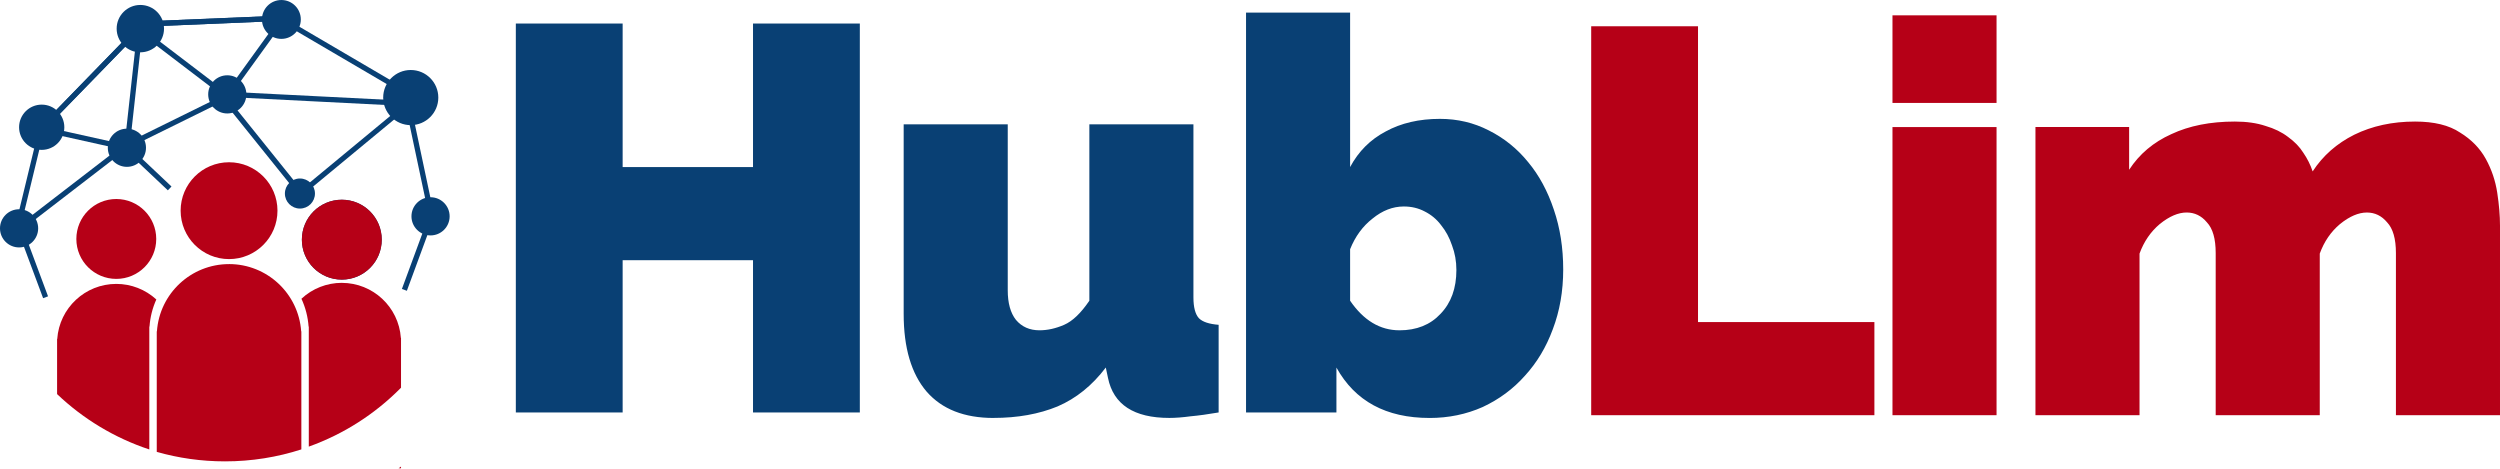
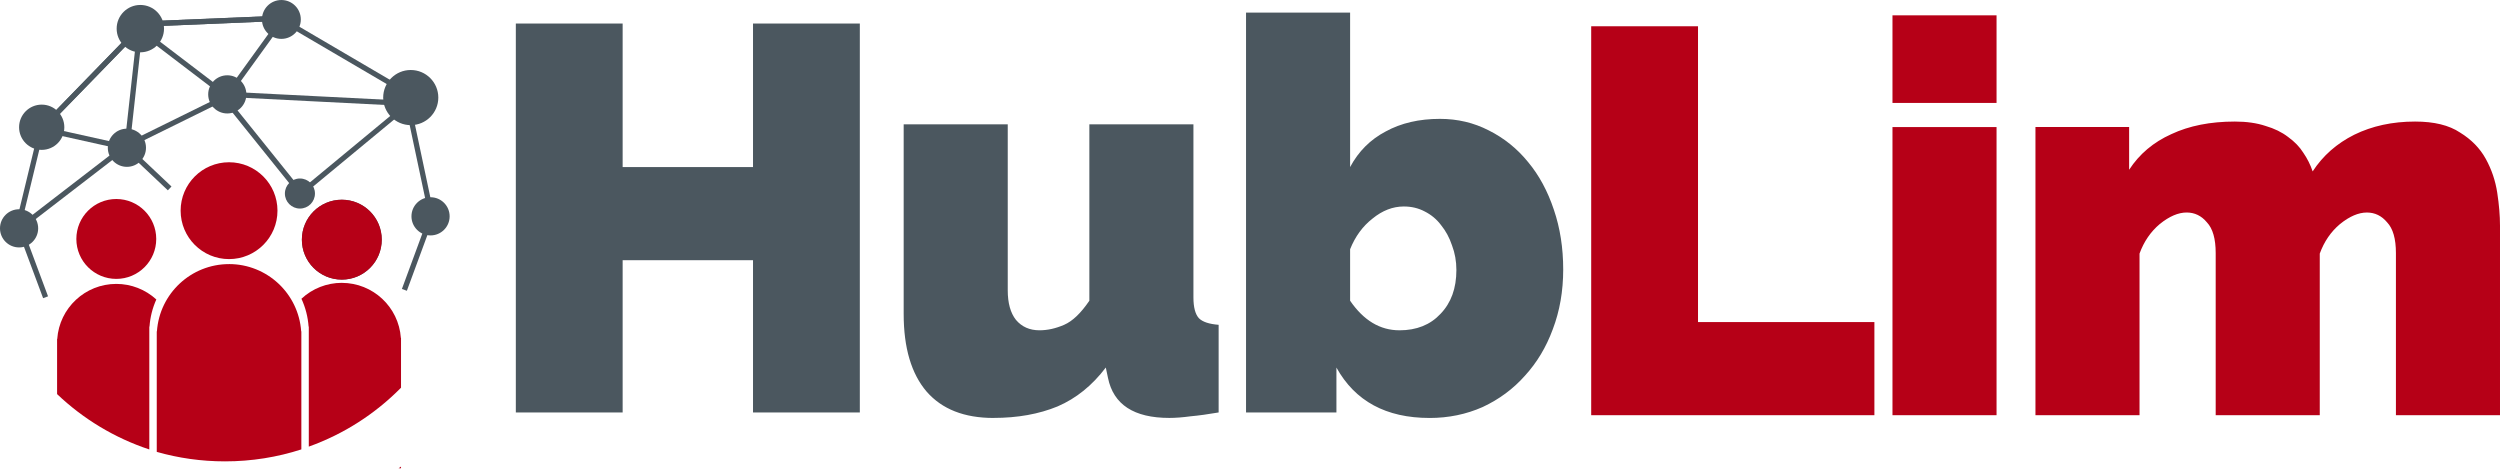
<svg xmlns="http://www.w3.org/2000/svg" width="144.897mm" height="27.14mm" viewBox="0 0 144.897 27.14" version="1.1" id="svg1">
  <defs id="defs1" />
  <g id="layer1" transform="translate(-31.70357,-23.86123)">
    <g id="g196" transform="matrix(1.250101,0,0,1.250101,-162.2838,-205.3565)">
-       <path d="m 65.296,15.403 v 22.543 h -6.191 v -8.826 h -7.556 v 8.826 h -6.191 v -22.543 h 6.191 v 8.319 h 7.556 v -8.319 z m 7.747,22.86 q -2.54,0 -3.873,-1.524 -1.333,-1.556 -1.333,-4.508 v -10.986 h 6.032 v 9.62 q 0,1.111 0.476,1.714 0.508,0.603 1.365,0.603 0.699,0 1.429,-0.318 0.73,-0.318 1.46,-1.397 v -10.223 h 6.032 v 10.033 q 0,0.857 0.318,1.206 0.318,0.318 1.143,0.381 v 5.08 q -0.921,0.159 -1.619,0.222 -0.699,0.095 -1.238,0.095 -3.08,0 -3.556,-2.318 l -0.127,-0.603 q -1.175,1.556 -2.794,2.254 -1.619,0.667 -3.715,0.667 z m 25.273,0 q -3.778,0 -5.397,-2.921 v 2.603 h -5.239 v -23.177 h 6.032 v 8.954 q 0.73,-1.365 2.064,-2.064 1.333,-0.73 3.143,-0.73 1.524,0 2.826,0.667 1.333,0.667 2.286,1.841 0.953,1.143 1.492,2.762 0.54,1.587 0.54,3.461 0,1.873 -0.603,3.461 -0.572,1.556 -1.619,2.699 -1.016,1.143 -2.445,1.81 -1.429,0.635 -3.08,0.635 z m -1.746,-5.08 q 1.492,0 2.381,-0.953 0.921,-0.953 0.921,-2.54 0,-0.762 -0.254,-1.429 -0.222,-0.667 -0.635,-1.175 -0.381,-0.508 -0.953,-0.794 -0.54,-0.286 -1.206,-0.286 -0.953,0 -1.81,0.699 -0.857,0.667 -1.302,1.778 v 2.985 q 1.175,1.714 2.857,1.714 z" id="text36" style="font-weight:900;font-size:31.75px;line-height:11.261px;font-family:Raleway;-inkscape-font-specification:'Raleway, Heavy';letter-spacing:-0.794px;word-spacing:-0.003px;fill:#094074;stroke-width:9.7;stroke-miterlimit:0;paint-order:markers stroke fill" transform="matrix(0.7999356,0,0,0.7999356,142.8093,172.1293)" aria-label="Hub" />
+       <path d="m 65.296,15.403 v 22.543 h -6.191 v -8.826 h -7.556 v 8.826 h -6.191 v -22.543 h 6.191 v 8.319 h 7.556 v -8.319 z m 7.747,22.86 q -2.54,0 -3.873,-1.524 -1.333,-1.556 -1.333,-4.508 v -10.986 h 6.032 v 9.62 q 0,1.111 0.476,1.714 0.508,0.603 1.365,0.603 0.699,0 1.429,-0.318 0.73,-0.318 1.46,-1.397 v -10.223 h 6.032 v 10.033 q 0,0.857 0.318,1.206 0.318,0.318 1.143,0.381 v 5.08 q -0.921,0.159 -1.619,0.222 -0.699,0.095 -1.238,0.095 -3.08,0 -3.556,-2.318 l -0.127,-0.603 q -1.175,1.556 -2.794,2.254 -1.619,0.667 -3.715,0.667 z m 25.273,0 q -3.778,0 -5.397,-2.921 v 2.603 h -5.239 v -23.177 h 6.032 v 8.954 q 0.73,-1.365 2.064,-2.064 1.333,-0.73 3.143,-0.73 1.524,0 2.826,0.667 1.333,0.667 2.286,1.841 0.953,1.143 1.492,2.762 0.54,1.587 0.54,3.461 0,1.873 -0.603,3.461 -0.572,1.556 -1.619,2.699 -1.016,1.143 -2.445,1.81 -1.429,0.635 -3.08,0.635 z m -1.746,-5.08 q 1.492,0 2.381,-0.953 0.921,-0.953 0.921,-2.54 0,-0.762 -0.254,-1.429 -0.222,-0.667 -0.635,-1.175 -0.381,-0.508 -0.953,-0.794 -0.54,-0.286 -1.206,-0.286 -0.953,0 -1.81,0.699 -0.857,0.667 -1.302,1.778 v 2.985 q 1.175,1.714 2.857,1.714 z" id="text36" style="font-weight:900;font-size:31.75px;line-height:11.261px;font-family:Raleway;-inkscape-font-specification:'Raleway, Heavy';letter-spacing:-0.794px;word-spacing:-0.003px;fill:#4B575F;stroke-width:9.7;stroke-miterlimit:0;paint-order:markers stroke fill" transform="matrix(0.7999356,0,0,0.7999356,142.8093,172.1293)" aria-label="Hub" />
      <path d="m 107.685,38.104 v -22.543 h 6.191 v 17.145 h 10.223 v 5.397 z m 17.462,0 v -16.701 h 6.032 v 16.701 z m 0,-18.098 v -5.08 h 6.032 v 5.08 z m 35.211,18.098 h -6.032 v -9.398 q 0,-1.238 -0.508,-1.778 -0.476,-0.572 -1.175,-0.572 -0.73,0 -1.556,0.667 -0.794,0.667 -1.175,1.714 v 9.366 h -6.032 v -9.398 q 0,-1.238 -0.508,-1.778 -0.476,-0.572 -1.175,-0.572 -0.73,0 -1.556,0.667 -0.794,0.667 -1.175,1.714 v 9.366 h -6.032 v -16.701 h 5.429 v 2.477 q 0.889,-1.365 2.445,-2.064 1.556,-0.73 3.683,-0.73 1.016,0 1.778,0.254 0.762,0.222 1.302,0.635 0.572,0.413 0.889,0.921 0.349,0.508 0.54,1.079 0.889,-1.365 2.413,-2.127 1.556,-0.762 3.524,-0.762 1.651,0 2.603,0.635 0.984,0.603 1.492,1.524 0.508,0.921 0.667,1.968 0.159,1.048 0.159,1.905 z" id="text37" style="font-weight:900;font-size:31.75px;line-height:11.261px;font-family:Raleway;-inkscape-font-specification:'Raleway, Heavy';letter-spacing:-0.794px;word-spacing:-0.003px;fill:#B60017;stroke-width:9.7;stroke-miterlimit:0;paint-order:markers stroke fill" transform="matrix(0.7999356,0,0,0.7999356,142.8093,172.1293)" aria-label="Lim" />
      <circle style="fill:#B60017;fill-opacity:1;stroke-width:0" id="circle161" cx="160.569" cy="194.438" r="1.852" />
      <circle style="fill:#B60017;fill-opacity:1;stroke-width:0" id="circle162" cx="165.797" cy="193.127" r="2.245" />
-       <circle style="fill:#094074;fill-opacity:1;stroke-width:0" id="circle163" cx="171.025" cy="194.471" r="1.852" />
+       <circle style="fill:#4B575F;fill-opacity:1;stroke-width:0" id="circle163" cx="171.025" cy="194.471" r="1.852" />
      <circle style="fill:#B60017;fill-opacity:1;stroke-width:0" id="circle164" cx="171.025" cy="194.471" r="1.852" />
-       <circle style="fill:#094074;fill-opacity:1;stroke-width:0" id="circle165" cx="174.221" cy="187.883" r="1.278" />
-       <circle style="fill:#094074;fill-opacity:1;stroke-width:0" id="circle166" cx="175.139" cy="193.389" r="0.885" />
-       <circle style="fill:#094074;fill-opacity:1;stroke-width:0" id="circle167" cx="165.715" cy="187.735" r="0.885" />
-       <circle style="fill:#094074;fill-opacity:1;stroke-width:0" id="circle168" cx="161.061" cy="190.21" r="0.885" />
-       <circle style="fill:#094074;fill-opacity:1;stroke-width:0" id="circle169" cx="156.062" cy="193.946" r="0.885" />
-       <circle style="fill:#094074;fill-opacity:1;stroke-width:0" id="circle170" cx="157.111" cy="189.259" r="1.049" />
-       <circle style="fill:#094074;fill-opacity:1;stroke-width:0" id="circle171" cx="169.083" cy="192.332" r="0.697" />
-       <circle style="fill:#094074;fill-opacity:1;stroke-width:0" id="circle172" cx="168.223" cy="184.261" r="0.901" />
-       <circle style="fill:#094074;fill-opacity:1;stroke-width:0" id="circle173" cx="161.684" cy="184.687" r="1.098" />
-       <path style="baseline-shift:baseline;display:inline;overflow:visible;vector-effect:none;fill:#094074;fill-opacity:1;stroke-width:0.188;enable-background:accumulate;stop-color:#000000" d="m 156.812,190.034 -0.77,3.179 0.238,0.058 0.77,-3.179 z" id="path173" />
-       <path style="baseline-shift:baseline;display:inline;overflow:visible;vector-effect:none;fill:#094074;fill-opacity:1;stroke-width:0.188;enable-background:accumulate;stop-color:#000000" d="m 168.07,184.089 -6.293,0.264 -4.033,4.148 0.175,0.171 3.965,-4.078 6.196,-0.26 z" id="path174" />
-       <path style="baseline-shift:baseline;display:inline;overflow:visible;vector-effect:none;fill:#094074;fill-opacity:1;stroke-width:0.188;enable-background:accumulate;stop-color:#000000" d="m 168.07,184.089 -6.293,0.264 -4.033,4.148 0.175,0.171 3.965,-4.078 6.196,-0.26 z" id="path175" />
-       <path style="baseline-shift:baseline;display:inline;overflow:visible;vector-effect:none;fill:#094074;fill-opacity:1;stroke-width:0.188;enable-background:accumulate;stop-color:#000000" d="m 174.127,187.775 -0.239,0.051 1.173,5.538 -1.25,3.392 0.23,0.085 1.274,-3.458 z" id="path176" />
-       <path style="baseline-shift:baseline;display:inline;overflow:visible;vector-effect:none;fill:#094074;fill-opacity:1;stroke-width:0.188;enable-background:accumulate;stop-color:#000000" d="m 168.123,184.238 -2.541,3.517 -4.636,2.284 -4.998,3.848 1.228,3.297 0.229,-0.086 -1.165,-3.127 4.835,-3.723 4.457,-2.197 3.573,4.445 5.369,-4.442 -8.497,-0.43 2.343,-3.243 z m -2.434,3.616 8.147,0.413 -4.694,3.883 z" id="path177" />
-       <path style="baseline-shift:baseline;display:inline;overflow:visible;vector-effect:none;fill:#094074;fill-opacity:1;stroke-width:0.188;enable-background:accumulate;stop-color:#000000" d="m 161.569,184.508 -0.615,5.553 -3.554,-0.79 -0.053,0.239 3.821,0.849 0.597,-5.395 3.827,2.917 0.148,-0.194 z" id="path178" />
-       <path style="baseline-shift:baseline;display:inline;overflow:visible;vector-effect:none;fill:#094074;fill-opacity:1;stroke-width:0.188;enable-background:accumulate;stop-color:#000000" d="m 161.096,190.088 -0.168,0.178 2.032,1.918 0.168,-0.178 z" id="path179" />
-       <path style="baseline-shift:baseline;display:inline;overflow:visible;vector-effect:none;fill:#094074;fill-opacity:1;stroke-width:0.188;enable-background:accumulate;stop-color:#000000" d="m 168.301,184.155 -0.124,0.211 5.982,3.507 0.124,-0.211 z" id="path180" />
+       <circle style="fill:#4B575F;fill-opacity:1;stroke-width:0" id="circle165" cx="174.221" cy="187.883" r="1.278" />
+       <circle style="fill:#4B575F;fill-opacity:1;stroke-width:0" id="circle166" cx="175.139" cy="193.389" r="0.885" />
+       <circle style="fill:#4B575F;fill-opacity:1;stroke-width:0" id="circle167" cx="165.715" cy="187.735" r="0.885" />
+       <circle style="fill:#4B575F;fill-opacity:1;stroke-width:0" id="circle168" cx="161.061" cy="190.21" r="0.885" />
+       <circle style="fill:#4B575F;fill-opacity:1;stroke-width:0" id="circle169" cx="156.062" cy="193.946" r="0.885" />
+       <circle style="fill:#4B575F;fill-opacity:1;stroke-width:0" id="circle170" cx="157.111" cy="189.259" r="1.049" />
+       <circle style="fill:#4B575F;fill-opacity:1;stroke-width:0" id="circle171" cx="169.083" cy="192.332" r="0.697" />
+       <circle style="fill:#4B575F;fill-opacity:1;stroke-width:0" id="circle172" cx="168.223" cy="184.261" r="0.901" />
+       <circle style="fill:#4B575F;fill-opacity:1;stroke-width:0" id="circle173" cx="161.684" cy="184.687" r="1.098" />
+       <path style="baseline-shift:baseline;display:inline;overflow:visible;vector-effect:none;fill:#4B575F;fill-opacity:1;stroke-width:0.188;enable-background:accumulate;stop-color:#000000" d="m 156.812,190.034 -0.77,3.179 0.238,0.058 0.77,-3.179 z" id="path173" />
+       <path style="baseline-shift:baseline;display:inline;overflow:visible;vector-effect:none;fill:#4B575F;fill-opacity:1;stroke-width:0.188;enable-background:accumulate;stop-color:#000000" d="m 168.07,184.089 -6.293,0.264 -4.033,4.148 0.175,0.171 3.965,-4.078 6.196,-0.26 z" id="path174" />
+       <path style="baseline-shift:baseline;display:inline;overflow:visible;vector-effect:none;fill:#4B575F;fill-opacity:1;stroke-width:0.188;enable-background:accumulate;stop-color:#000000" d="m 168.07,184.089 -6.293,0.264 -4.033,4.148 0.175,0.171 3.965,-4.078 6.196,-0.26 z" id="path175" />
+       <path style="baseline-shift:baseline;display:inline;overflow:visible;vector-effect:none;fill:#4B575F;fill-opacity:1;stroke-width:0.188;enable-background:accumulate;stop-color:#000000" d="m 174.127,187.775 -0.239,0.051 1.173,5.538 -1.25,3.392 0.23,0.085 1.274,-3.458 z" id="path176" />
+       <path style="baseline-shift:baseline;display:inline;overflow:visible;vector-effect:none;fill:#4B575F;fill-opacity:1;stroke-width:0.188;enable-background:accumulate;stop-color:#000000" d="m 168.123,184.238 -2.541,3.517 -4.636,2.284 -4.998,3.848 1.228,3.297 0.229,-0.086 -1.165,-3.127 4.835,-3.723 4.457,-2.197 3.573,4.445 5.369,-4.442 -8.497,-0.43 2.343,-3.243 z m -2.434,3.616 8.147,0.413 -4.694,3.883 z" id="path177" />
+       <path style="baseline-shift:baseline;display:inline;overflow:visible;vector-effect:none;fill:#4B575F;fill-opacity:1;stroke-width:0.188;enable-background:accumulate;stop-color:#000000" d="m 161.569,184.508 -0.615,5.553 -3.554,-0.79 -0.053,0.239 3.821,0.849 0.597,-5.395 3.827,2.917 0.148,-0.194 z" id="path178" />
+       <path style="baseline-shift:baseline;display:inline;overflow:visible;vector-effect:none;fill:#4B575F;fill-opacity:1;stroke-width:0.188;enable-background:accumulate;stop-color:#000000" d="m 161.096,190.088 -0.168,0.178 2.032,1.918 0.168,-0.178 z" id="path179" />
+       <path style="baseline-shift:baseline;display:inline;overflow:visible;vector-effect:none;fill:#4B575F;fill-opacity:1;stroke-width:0.188;enable-background:accumulate;stop-color:#000000" d="m 168.301,184.155 -0.124,0.211 5.982,3.507 0.124,-0.211 z" id="path180" />
      <path id="path182" style="fill:#B60017;fill-opacity:1;stroke:#ff0000;stroke-width:0;stroke-miterlimit:0;paint-order:markers stroke fill" d="m 160.569,196.522 a 2.745,2.745 0 0 0 -2.738,2.554 h -0.007 v 0.191 2.364 c 1.204,1.146 2.659,2.031 4.276,2.567 v -5.437 -0.258 h 0.009 a 3.697,3.697 0 0 1 0.316,-1.259 2.745,2.745 0 0 0 -1.856,-0.722 z" />
      <path id="path183" style="fill:#B60017;fill-opacity:1;stroke:#ff0000;stroke-width:0;stroke-miterlimit:0;paint-order:markers stroke fill" d="m 171.025,196.473 a 2.745,2.745 0 0 0 -1.872,0.737 3.697,3.697 0 0 1 0.332,1.293 h 0.009 v 0.258 5.305 c 1.63,-0.583 3.086,-1.525 4.276,-2.731 v -2.117 -0.191 h -0.007 a 2.745,2.745 0 0 0 -2.738,-2.553 z m 2.745,8.519 c -0.037,0.026 -0.075,0.052 -0.113,0.078 h 0.113 z" />
      <path id="path184" style="fill:#B60017;fill-opacity:1;stroke:#ff0000;stroke-width:0;stroke-miterlimit:0;paint-order:markers stroke fill" d="m 165.797,195.604 a 3.352,3.352 0 0 0 -3.344,3.118 h -0.008 v 0.234 5.354 c 1.004,0.287 2.065,0.44 3.164,0.44 1.237,0 2.426,-0.195 3.54,-0.555 v -5.24 -0.234 h -0.008 a 3.352,3.352 0 0 0 -3.344,-3.118 z" />
    </g>
  </g>
</svg>
